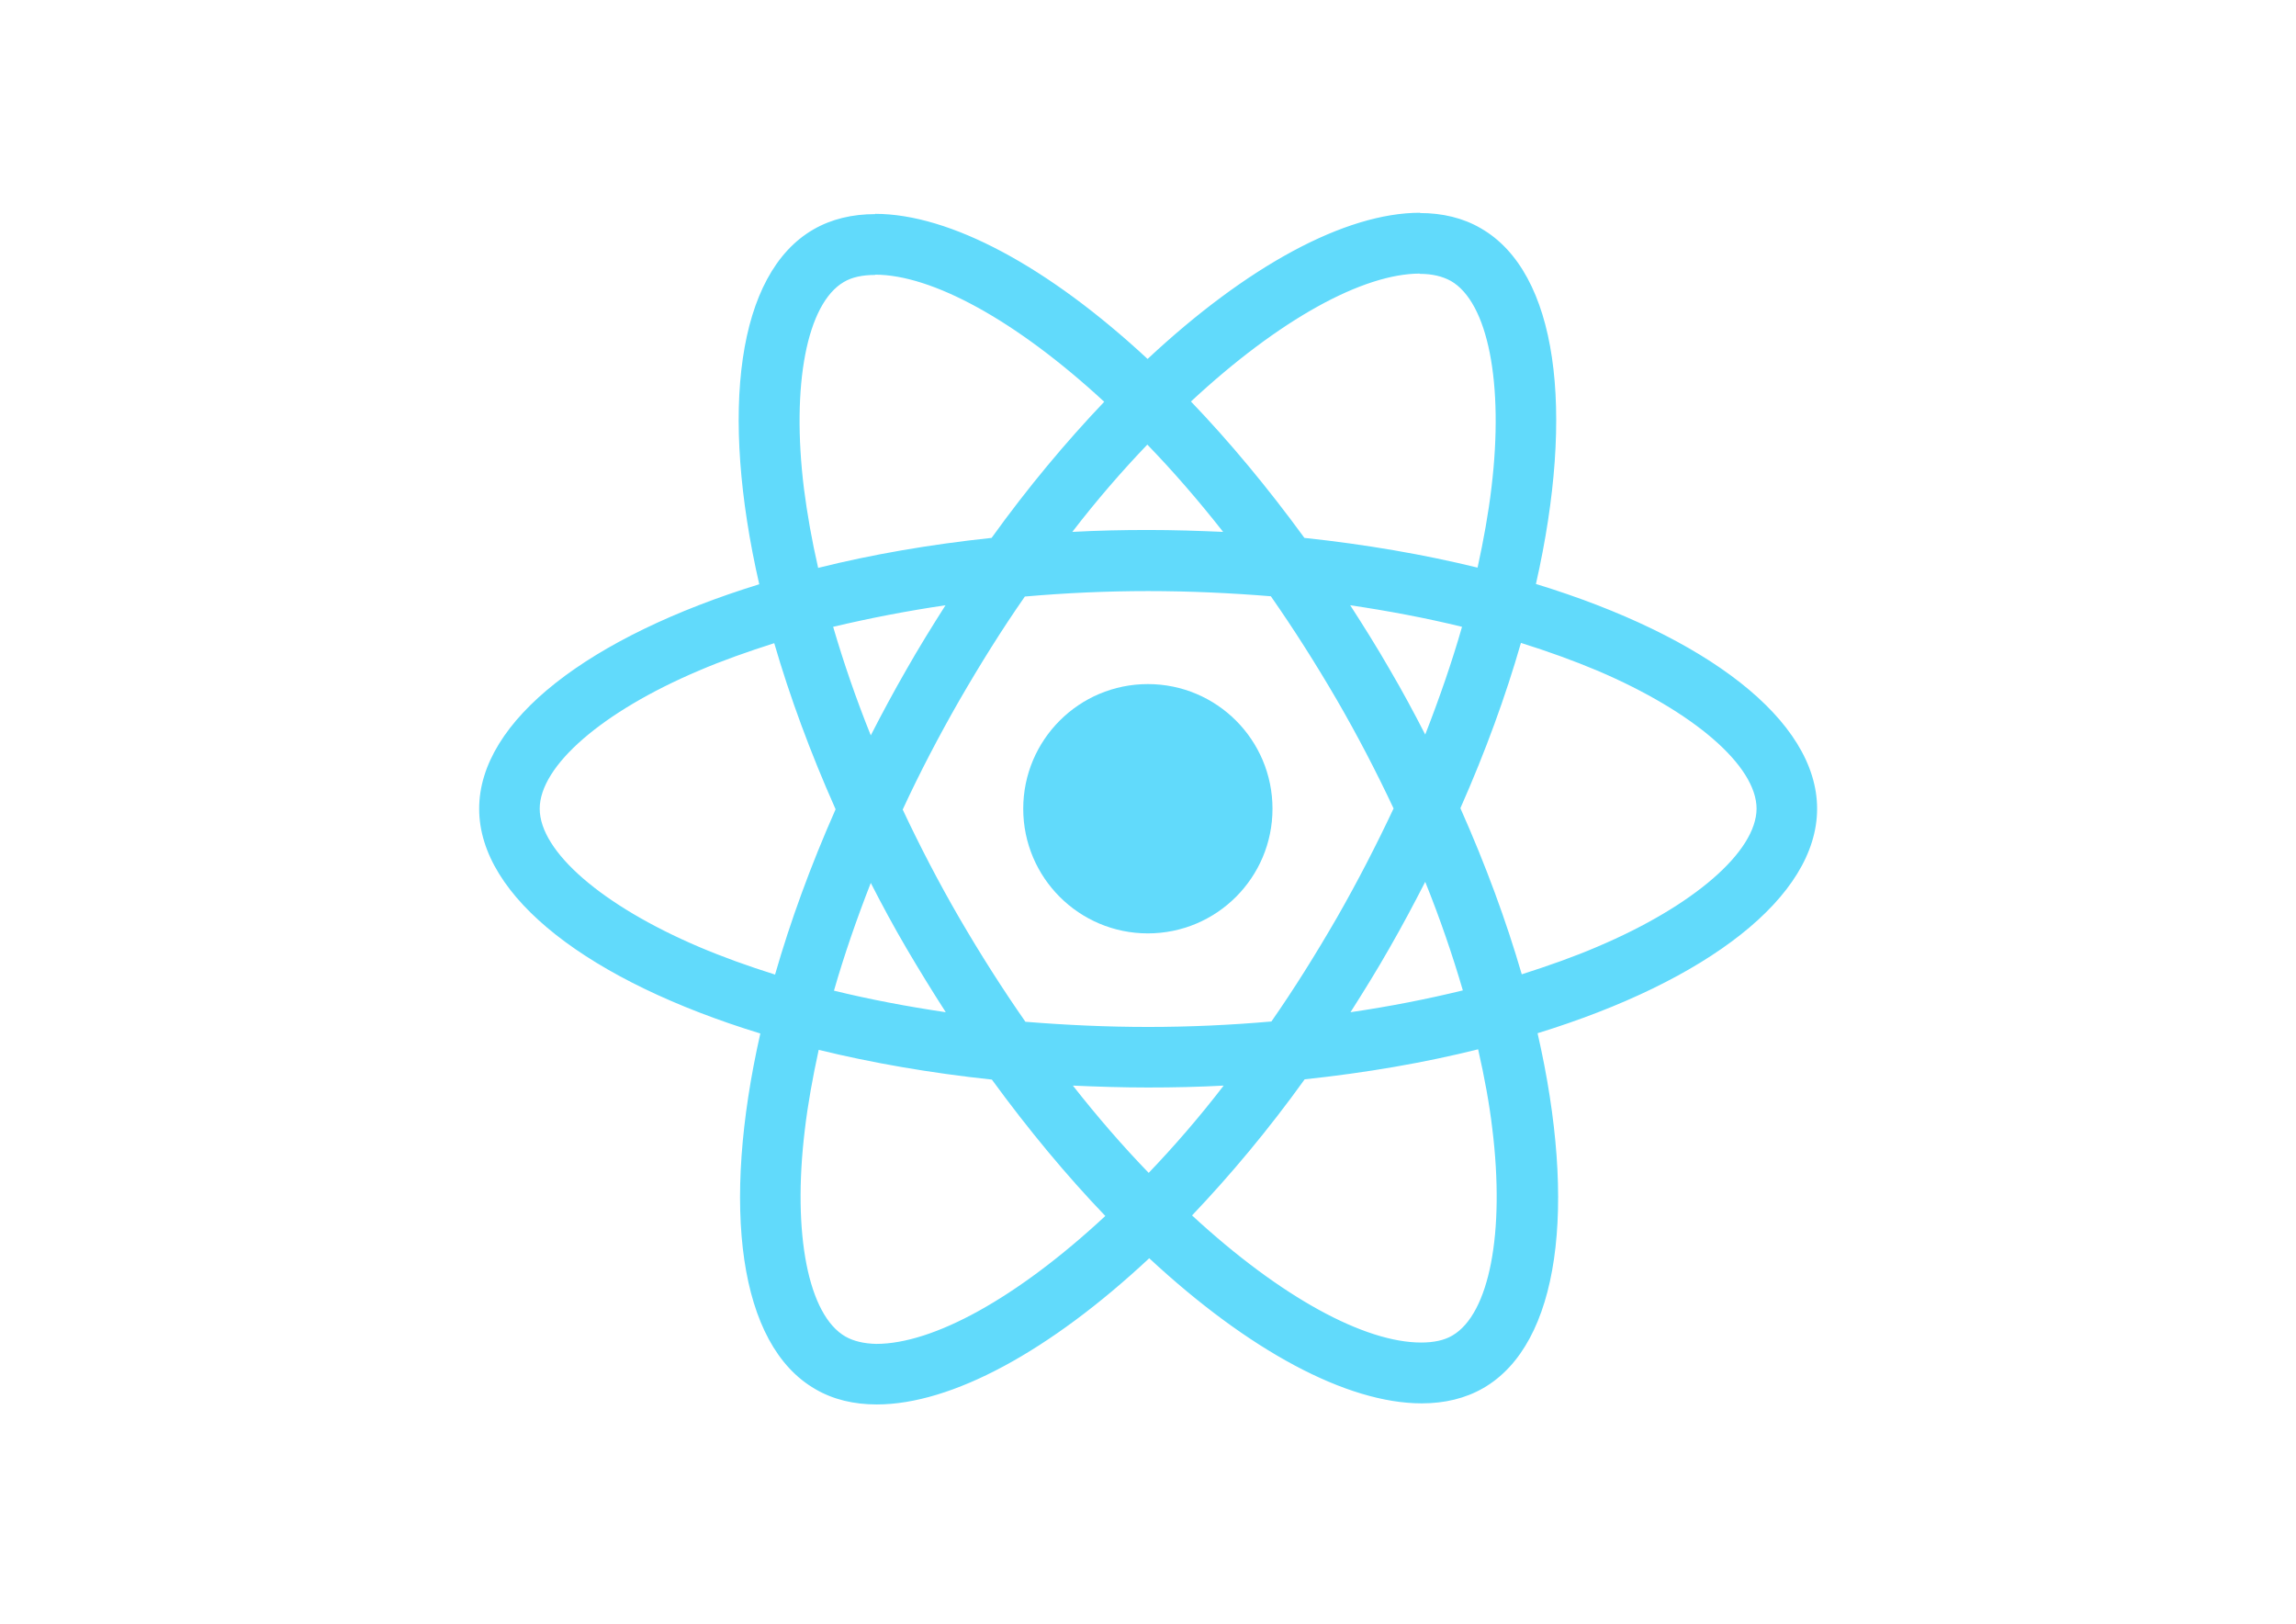
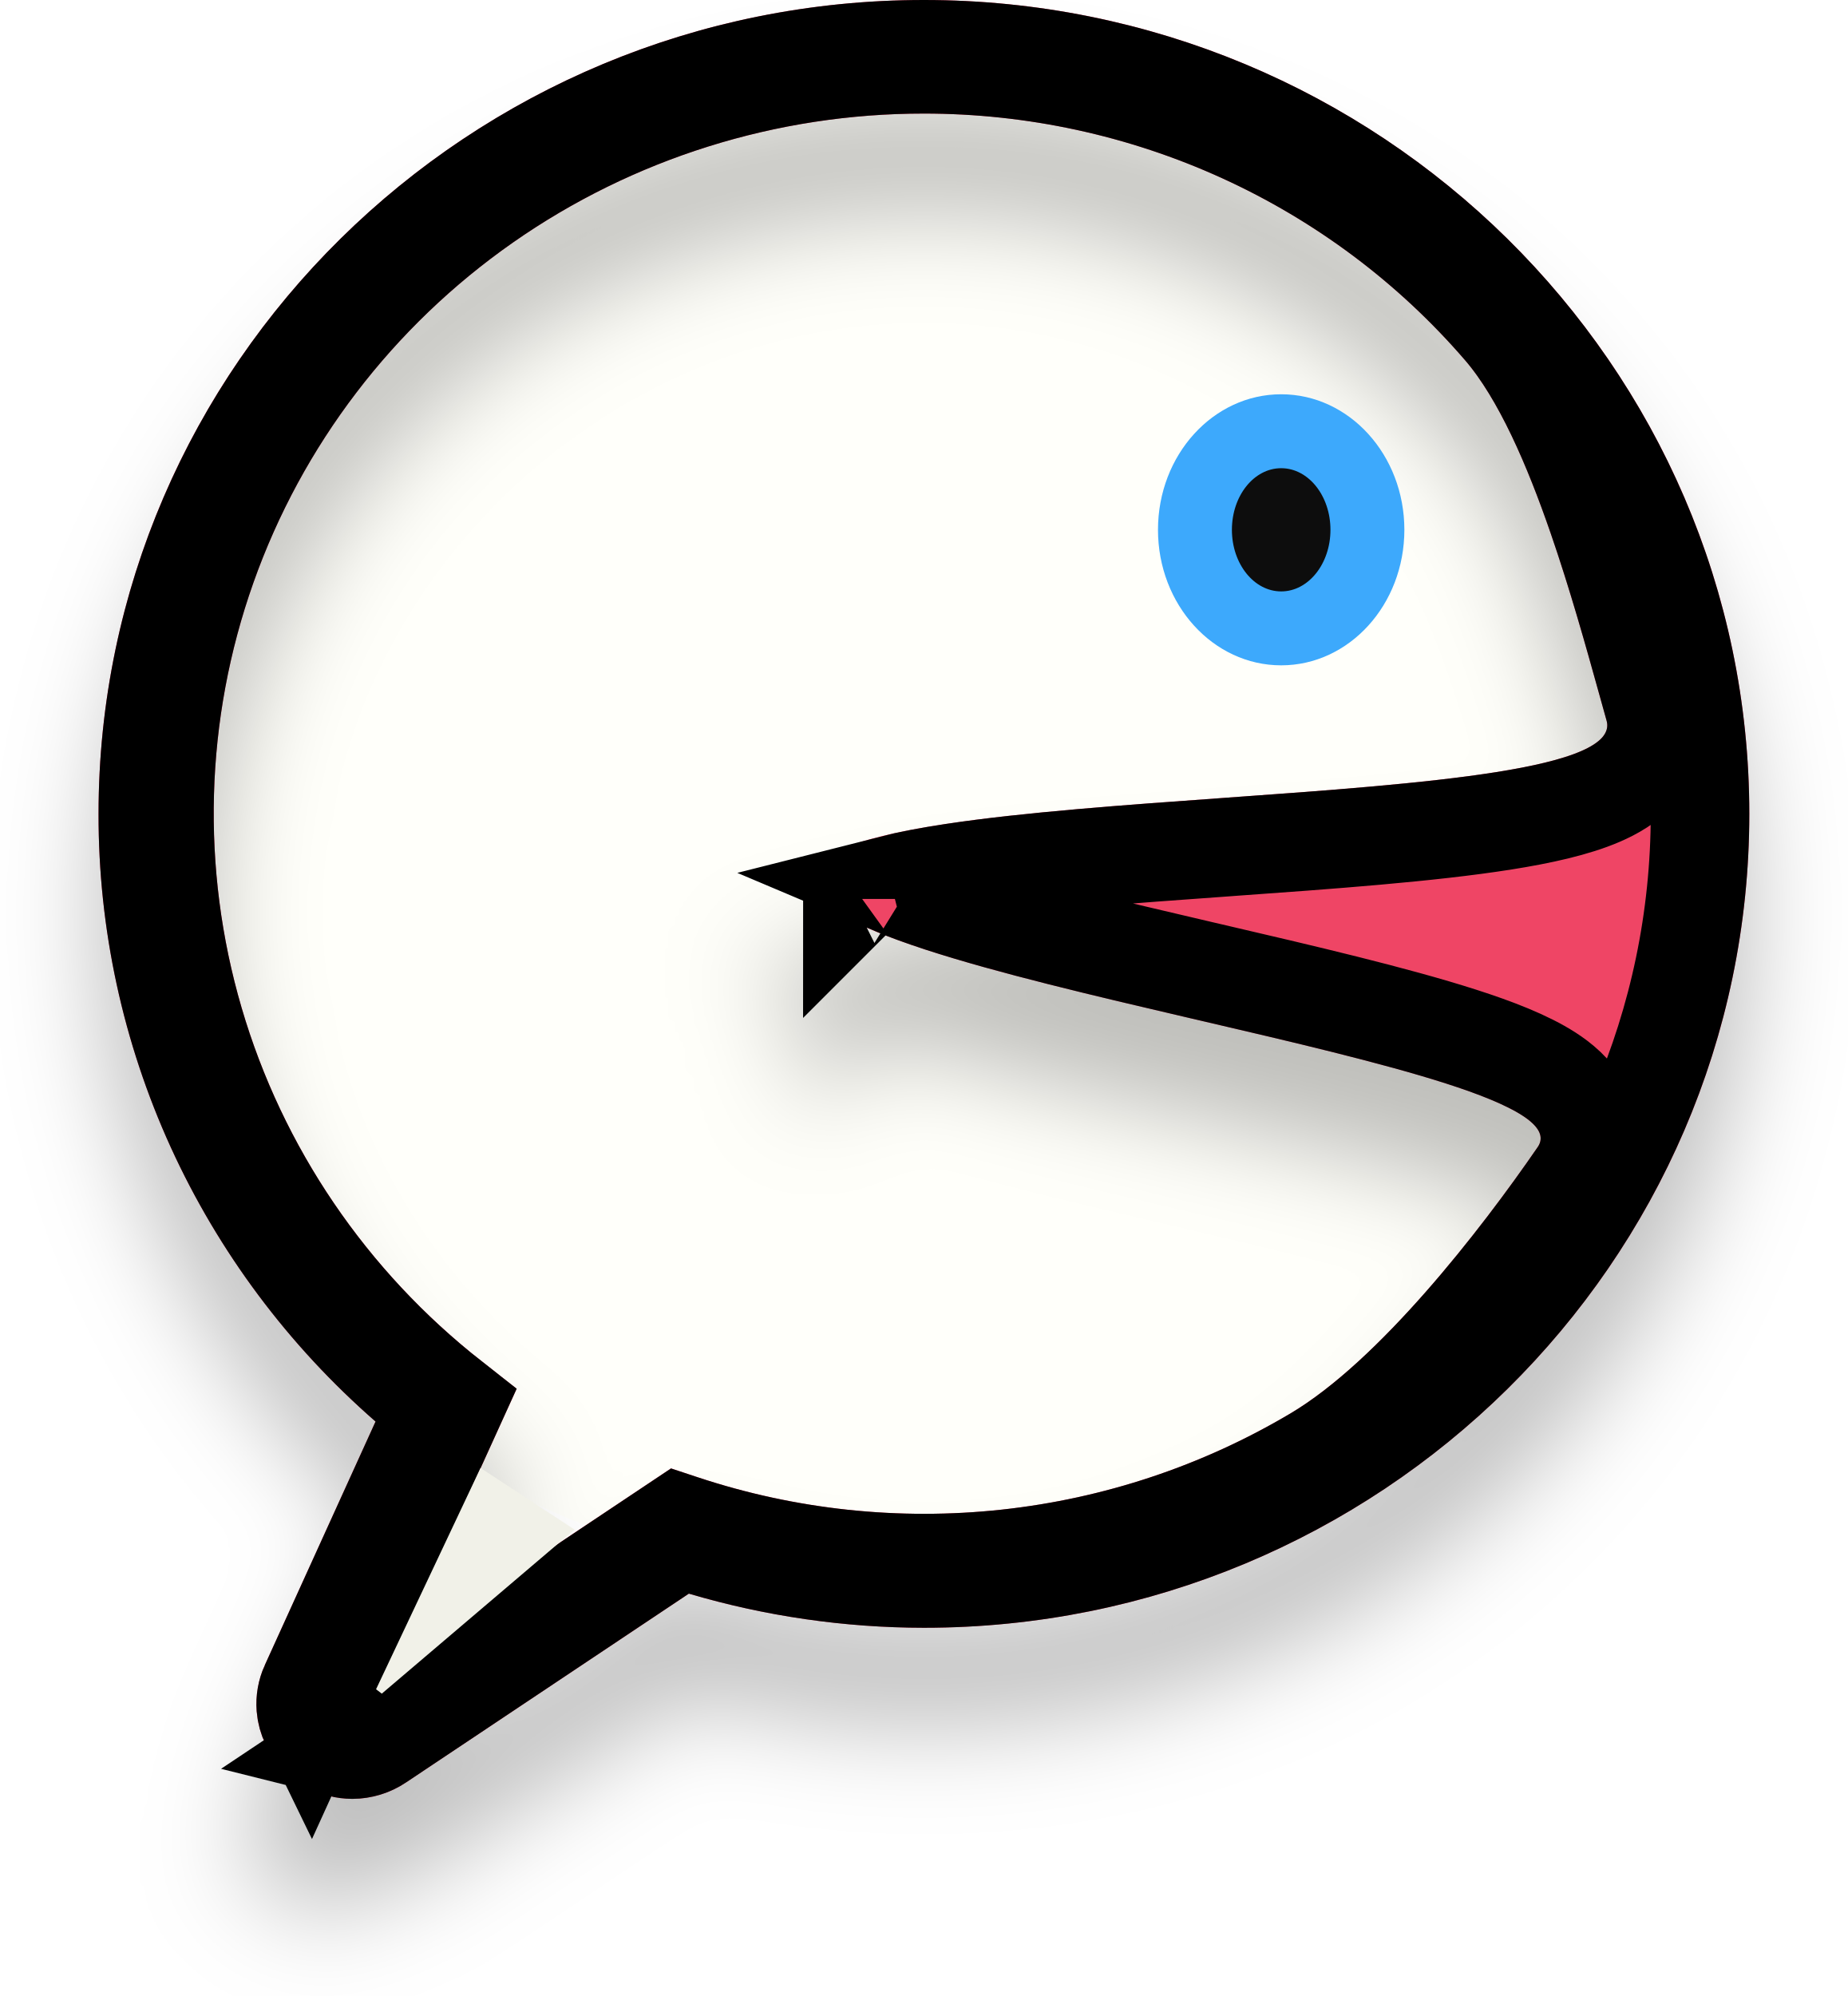
- <svg xmlns="http://www.w3.org/2000/svg" viewBox="0 0 841.9 595.3">
-   <g fill="#61DAFB">
-     <path d="M666.3 296.5c0-32.5-40.7-63.3-103.1-82.4 14.4-63.6 8-114.2-20.2-130.4-6.5-3.8-14.1-5.6-22.4-5.6v22.3c4.6 0 8.3.9 11.4 2.6 13.6 7.8 19.5 37.5 14.9 75.7-1.1 9.4-2.9 19.3-5.1 29.4-19.6-4.8-41-8.5-63.5-10.9-13.5-18.5-27.5-35.3-41.6-50 32.6-30.3 63.2-46.9 84-46.9V78c-27.5 0-63.5 19.6-99.9 53.6-36.4-33.8-72.4-53.2-99.9-53.2v22.3c20.7 0 51.4 16.5 84 46.6-14 14.7-28 31.4-41.3 49.9-22.6 2.4-44 6.1-63.6 11-2.3-10-4-19.7-5.2-29-4.7-38.2 1.1-67.9 14.6-75.8 3-1.8 6.9-2.6 11.5-2.6V78.5c-8.4 0-16 1.8-22.6 5.6-28.1 16.2-34.4 66.7-19.9 130.1-62.2 19.2-102.7 49.9-102.7 82.3 0 32.5 40.7 63.3 103.1 82.4-14.4 63.6-8 114.2 20.2 130.4 6.5 3.8 14.1 5.6 22.5 5.6 27.5 0 63.5-19.6 99.9-53.6 36.4 33.8 72.4 53.2 99.9 53.2 8.4 0 16-1.8 22.6-5.6 28.1-16.2 34.4-66.7 19.9-130.1 62-19.1 102.5-49.9 102.5-82.3zm-130.2-66.7c-3.7 12.9-8.3 26.2-13.5 39.5-4.1-8-8.4-16-13.1-24-4.6-8-9.5-15.8-14.4-23.4 14.2 2.1 27.9 4.7 41 7.9zm-45.8 106.5c-7.8 13.5-15.8 26.3-24.1 38.2-14.9 1.3-30 2-45.2 2-15.1 0-30.2-.7-45-1.9-8.3-11.9-16.4-24.6-24.2-38-7.6-13.1-14.5-26.4-20.8-39.8 6.2-13.4 13.2-26.8 20.7-39.9 7.8-13.5 15.8-26.3 24.1-38.2 14.9-1.3 30-2 45.2-2 15.1 0 30.2.7 45 1.9 8.3 11.9 16.4 24.6 24.2 38 7.6 13.1 14.5 26.4 20.8 39.8-6.3 13.4-13.2 26.8-20.7 39.9zm32.3-13c5.4 13.4 10 26.8 13.8 39.8-13.1 3.2-26.9 5.9-41.2 8 4.9-7.7 9.8-15.6 14.4-23.7 4.6-8 8.9-16.1 13-24.1zM421.2 430c-9.3-9.6-18.6-20.3-27.8-32 9 .4 18.2.7 27.5.7 9.4 0 18.7-.2 27.8-.7-9 11.7-18.3 22.4-27.5 32zm-74.4-58.9c-14.2-2.1-27.9-4.7-41-7.9 3.7-12.9 8.3-26.2 13.5-39.5 4.1 8 8.4 16 13.1 24 4.7 8 9.5 15.8 14.4 23.4zM420.7 163c9.3 9.6 18.6 20.3 27.8 32-9-.4-18.2-.7-27.5-.7-9.4 0-18.7.2-27.8.7 9-11.7 18.3-22.4 27.5-32zm-74 58.9c-4.9 7.7-9.8 15.6-14.4 23.7-4.6 8-8.9 16-13 24-5.4-13.4-10-26.8-13.8-39.8 13.1-3.1 26.9-5.8 41.2-7.9zm-90.5 125.2c-35.4-15.1-58.3-34.9-58.3-50.6 0-15.7 22.9-35.6 58.3-50.6 8.6-3.7 18-7 27.7-10.1 5.7 19.6 13.2 40 22.5 60.9-9.2 20.8-16.6 41.1-22.2 60.6-9.9-3.1-19.3-6.5-28-10.2zM310 490c-13.6-7.8-19.5-37.5-14.9-75.7 1.1-9.4 2.9-19.3 5.1-29.4 19.6 4.8 41 8.5 63.5 10.9 13.5 18.5 27.5 35.3 41.6 50-32.6 30.3-63.2 46.9-84 46.9-4.5-.1-8.3-1-11.3-2.7zm237.2-76.2c4.7 38.2-1.1 67.9-14.6 75.8-3 1.8-6.9 2.6-11.5 2.6-20.7 0-51.4-16.5-84-46.6 14-14.7 28-31.4 41.3-49.9 22.6-2.4 44-6.1 63.6-11 2.3 10.1 4.1 19.8 5.2 29.1zm38.5-66.7c-8.6 3.7-18 7-27.7 10.1-5.7-19.6-13.2-40-22.5-60.9 9.2-20.8 16.6-41.1 22.2-60.6 9.9 3.1 19.3 6.5 28.1 10.2 35.4 15.1 58.3 34.9 58.3 50.6-.1 15.7-23 35.6-58.4 50.6zM320.8 78.4z" />
-     <circle cx="420.9" cy="296.5" r="45.7" />
-     <path d="M520.5 78.1z" />
+ <svg xmlns="http://www.w3.org/2000/svg" width="75" height="81" viewBox="0 0 75 81" fill="none">
+   <rect x="4" y="2" width="67" height="62" rx="31" fill="#FFFFFA" />
+   <g filter="url(#filter0_d)">
+     <path d="M14.296 73C13.646 72.997 13.007 72.834 12.437 72.527C11.867 72.219 11.384 71.776 11.032 71.238C10.679 70.7 10.469 70.083 10.418 69.445C10.368 68.806 10.481 68.165 10.745 67.58L15.242 57.688C11.701 54.6 8.867 50.803 6.928 46.552C4.99 42.3 3.992 37.69 4 33.029C4 14.817 19.028 0 37.5 0C55.972 0 71 14.817 71 33.029C71 51.24 55.972 66.057 37.5 66.057C34.269 66.054 31.055 65.587 27.96 64.672L16.483 72.332C15.839 72.766 15.076 72.998 14.296 73ZM37.5 4.609C31.522 4.605 25.69 6.436 20.814 9.846C15.938 13.256 12.259 18.078 10.287 23.642C8.315 29.206 8.147 35.237 9.808 40.9C11.468 46.562 14.874 51.575 19.553 55.244L20.97 56.358L16.131 67.001L27.234 59.59L28.331 59.953C32.291 61.265 36.494 61.712 40.647 61.264C44.8 60.815 48.805 59.481 52.383 57.355C55.962 55.229 60.068 49.963 62.41 46.552C64.753 43.141 32.226 39.65 32.9 35.585C33.573 31.52 66.326 33.208 65.207 29.239C64.087 25.271 62.17 17.756 59.464 14.618C56.758 11.479 53.392 8.959 49.599 7.23C45.806 5.502 41.678 4.607 37.5 4.609Z" fill="#EF4565" />
+     <path d="M37.5 2.609C31.114 2.605 24.882 4.56 19.668 8.207C14.454 11.854 10.515 17.014 8.402 22.974C6.289 28.934 6.11 35.396 7.888 41.463C9.667 47.528 13.314 52.894 18.319 56.817C18.319 56.817 18.319 56.818 18.319 56.818L18.499 56.959L14.31 66.174L12.594 69.949C12.492 69.741 12.43 69.517 12.412 69.288C12.389 68.987 12.441 68.684 12.567 68.405C12.567 68.405 12.568 68.404 12.568 68.404L17.063 58.516L17.679 57.16L16.557 56.181C13.229 53.279 10.568 49.713 8.748 45.722C6.929 41.731 5.992 37.405 6 33.032V33.029C6 15.948 20.106 2 37.5 2C54.894 2 69 15.948 69 33.029C69 50.108 54.895 64.056 37.502 64.057C34.462 64.054 31.439 63.615 28.527 62.754L27.629 62.488L26.849 63.008L15.373 70.668L15.367 70.672C15.054 70.883 14.682 70.998 14.298 71C14.14 70.999 13.984 70.978 13.833 70.94L17.241 68.665L27.533 61.796L27.702 61.852C27.702 61.852 27.702 61.852 27.702 61.852C31.934 63.254 36.425 63.731 40.862 63.252C45.299 62.773 49.579 61.348 53.405 59.074C55.469 57.848 57.556 55.809 59.362 53.756C61.195 51.672 62.856 49.435 64.059 47.684C64.3 47.333 64.49 46.888 64.525 46.366C64.56 45.843 64.431 45.377 64.238 45.001C63.888 44.316 63.304 43.867 62.874 43.589C61.971 43.005 60.676 42.507 59.304 42.067C56.602 41.199 52.867 40.328 49.165 39.466C49.022 39.433 48.878 39.399 48.735 39.366C44.831 38.456 40.995 37.552 38.176 36.633C37.387 36.375 36.719 36.129 36.174 35.898C36.851 35.726 37.692 35.564 38.688 35.414C41.741 34.953 45.774 34.664 49.868 34.371L49.901 34.368C53.924 34.081 58.019 33.787 61.039 33.309C62.527 33.073 63.927 32.768 64.961 32.32C65.465 32.102 66.081 31.769 66.549 31.228C67.1 30.59 67.41 29.684 67.131 28.696C67.038 28.366 66.938 28.006 66.832 27.623C66.312 25.753 65.635 23.319 64.82 20.963C63.861 18.191 62.605 15.198 60.978 13.312C58.082 9.953 54.482 7.258 50.428 5.41C46.375 3.563 41.964 2.608 37.5 2.609ZM37.5 2.609C37.5 2.609 37.5 2.609 37.499 2.609L37.5 4.609L37.501 2.609C37.501 2.609 37.501 2.609 37.5 2.609ZM34.595 36.481C34.595 36.481 34.595 36.48 34.597 36.479C34.596 36.48 34.595 36.481 34.595 36.481Z" stroke="black" stroke-width="4" />
  </g>
+   <ellipse cx="52" cy="21.5" rx="5" ry="5.5" fill="#3DA9FC" />
+   <ellipse cx="52" cy="21.5" rx="2" ry="2.5" fill="#0D0D0D" />
+   <path d="M15.399 68.616L19.566 59.792L23.071 62.089L15.399 68.616Z" fill="#F1F1E8" stroke="#F1F1E8" stroke-width="0.3" />
+   <defs>
+     <filter id="filter0_d" x="0" y="0" width="75" height="81" filterUnits="userSpaceOnUse" color-interpolation-filters="sRGB">
+       <feFlood flood-opacity="0" result="BackgroundImageFix" />
+       <feColorMatrix in="SourceAlpha" type="matrix" values="0 0 0 0 0 0 0 0 0 0 0 0 0 0 0 0 0 0 127 0" />
+       <feOffset dy="4" />
+       <feGaussianBlur stdDeviation="2" />
+       <feColorMatrix type="matrix" values="0 0 0 0 0 0 0 0 0 0 0 0 0 0 0 0 0 0 0.25 0" />
+       <feBlend mode="normal" in2="BackgroundImageFix" result="effect1_dropShadow" />
+       <feBlend mode="normal" in="SourceGraphic" in2="effect1_dropShadow" result="shape" />
+     </filter>
+   </defs>
</svg>
